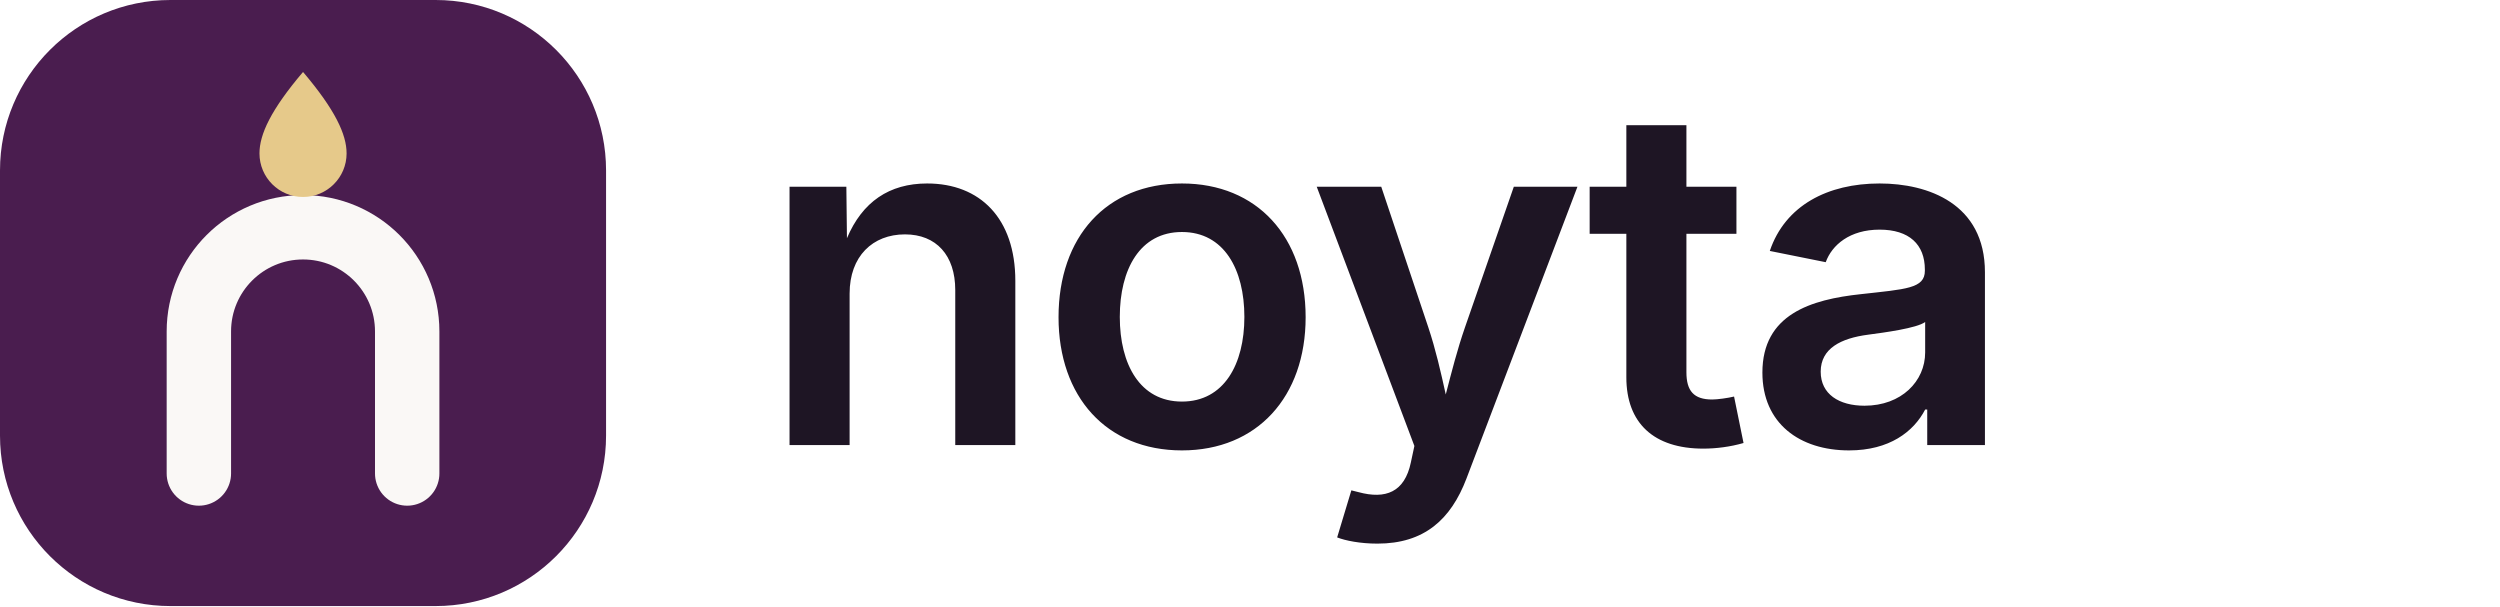
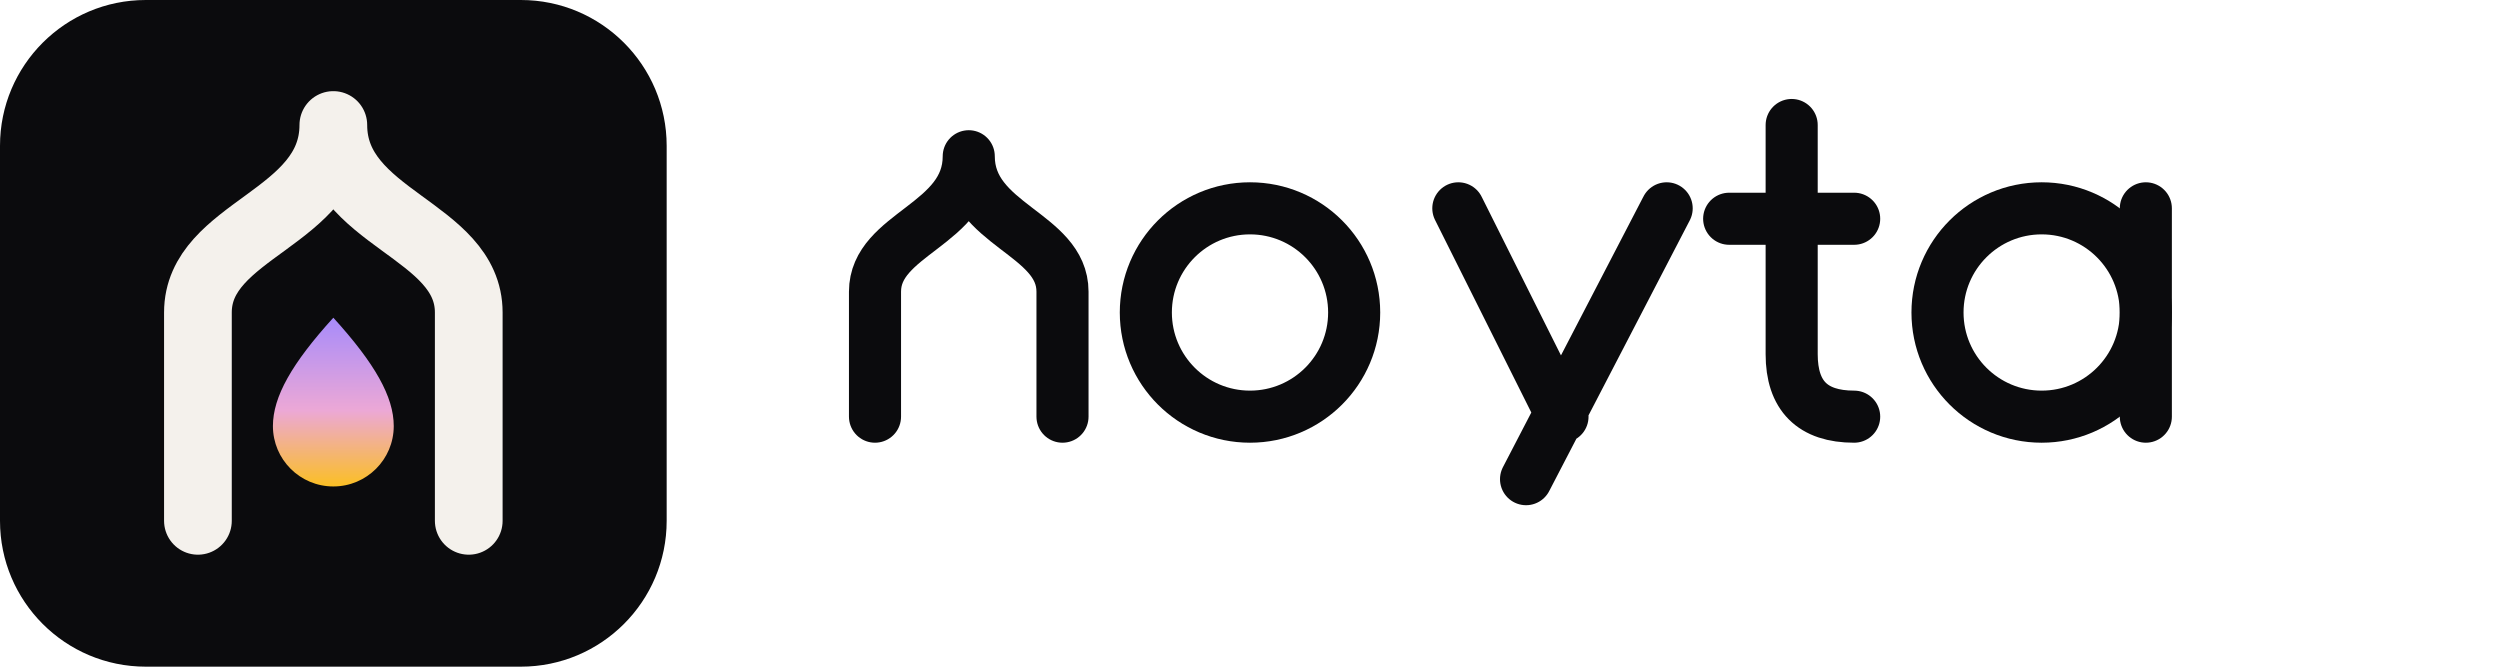
- <svg xmlns="http://www.w3.org/2000/svg" viewBox="0 0 132 32">
-   <g>
-     <rect width="32" height="32" rx="9" fill="#4A1D4F" />
-     <path d="M10.5 25v-7.5a5.5 5.5 0 0 1 11 0V25" fill="none" stroke="#FAF8F6" stroke-width="3.4" stroke-linecap="round" />
-     <path d="M16 3.8c1.7 2 2.3 3.3 2.3 4.3a2.3 2.3 0 0 1-4.6 0c0-1 .6-2.3 2.3-4.3Z" fill="#E6C98A" />
+ <svg xmlns="http://www.w3.org/2000/svg" viewBox="0 0 240 64">
+   <defs>
+     <linearGradient id="nf" x1="0" y1="1" x2="0" y2="0">
+       <stop offset="0" stop-color="#FBBF24" />
+       <stop offset=".45" stop-color="#ECA8D6" />
+       <stop offset="1" stop-color="#A78BFA" />
+     </linearGradient>
+   </defs>
+   <rect width="64" height="64" rx="14" fill="#0B0B0D" />
+   <path d="M19 50V30c0-8 13-9 13-18 0 9 13 10 13 18v20" fill="none" stroke="#F4F1EC" stroke-width="6.5" stroke-linecap="round" stroke-linejoin="round" />
+   <path d="M32 30.5c4 4.4 5.8 7.6 5.8 10.4a5.8 5.8 0 0 1-11.6 0c0-2.8 1.8-6 5.8-10.4Z" fill="url(#nf)" />
+   <g transform="translate(80 6) scale(1)" fill="none" stroke="#0B0B0D" stroke-width="5" stroke-linecap="round" stroke-linejoin="round">
+     <path d="M4 34V22c0-5.6 9-6.4 9-13 0 6.6 9 7.4 9 13v12" />
+     <circle cx="40" cy="24" r="10" />
+     <path d="M60 14l10 20M80 14L66.5 40" />
+     <path d="M92 6v22c0 4 2 6 6 6M86 15h12" />
+     <circle cx="116" cy="24" r="10" />
+     <path d="M126 14v20" />
  </g>
-   <text x="40" y="23.5" font-family="Instrument Sans, Inter, Helvetica, Arial, sans-serif" font-size="25" font-weight="600" letter-spacing="-0.5" fill="#1E1524">noyta</text>
</svg>
